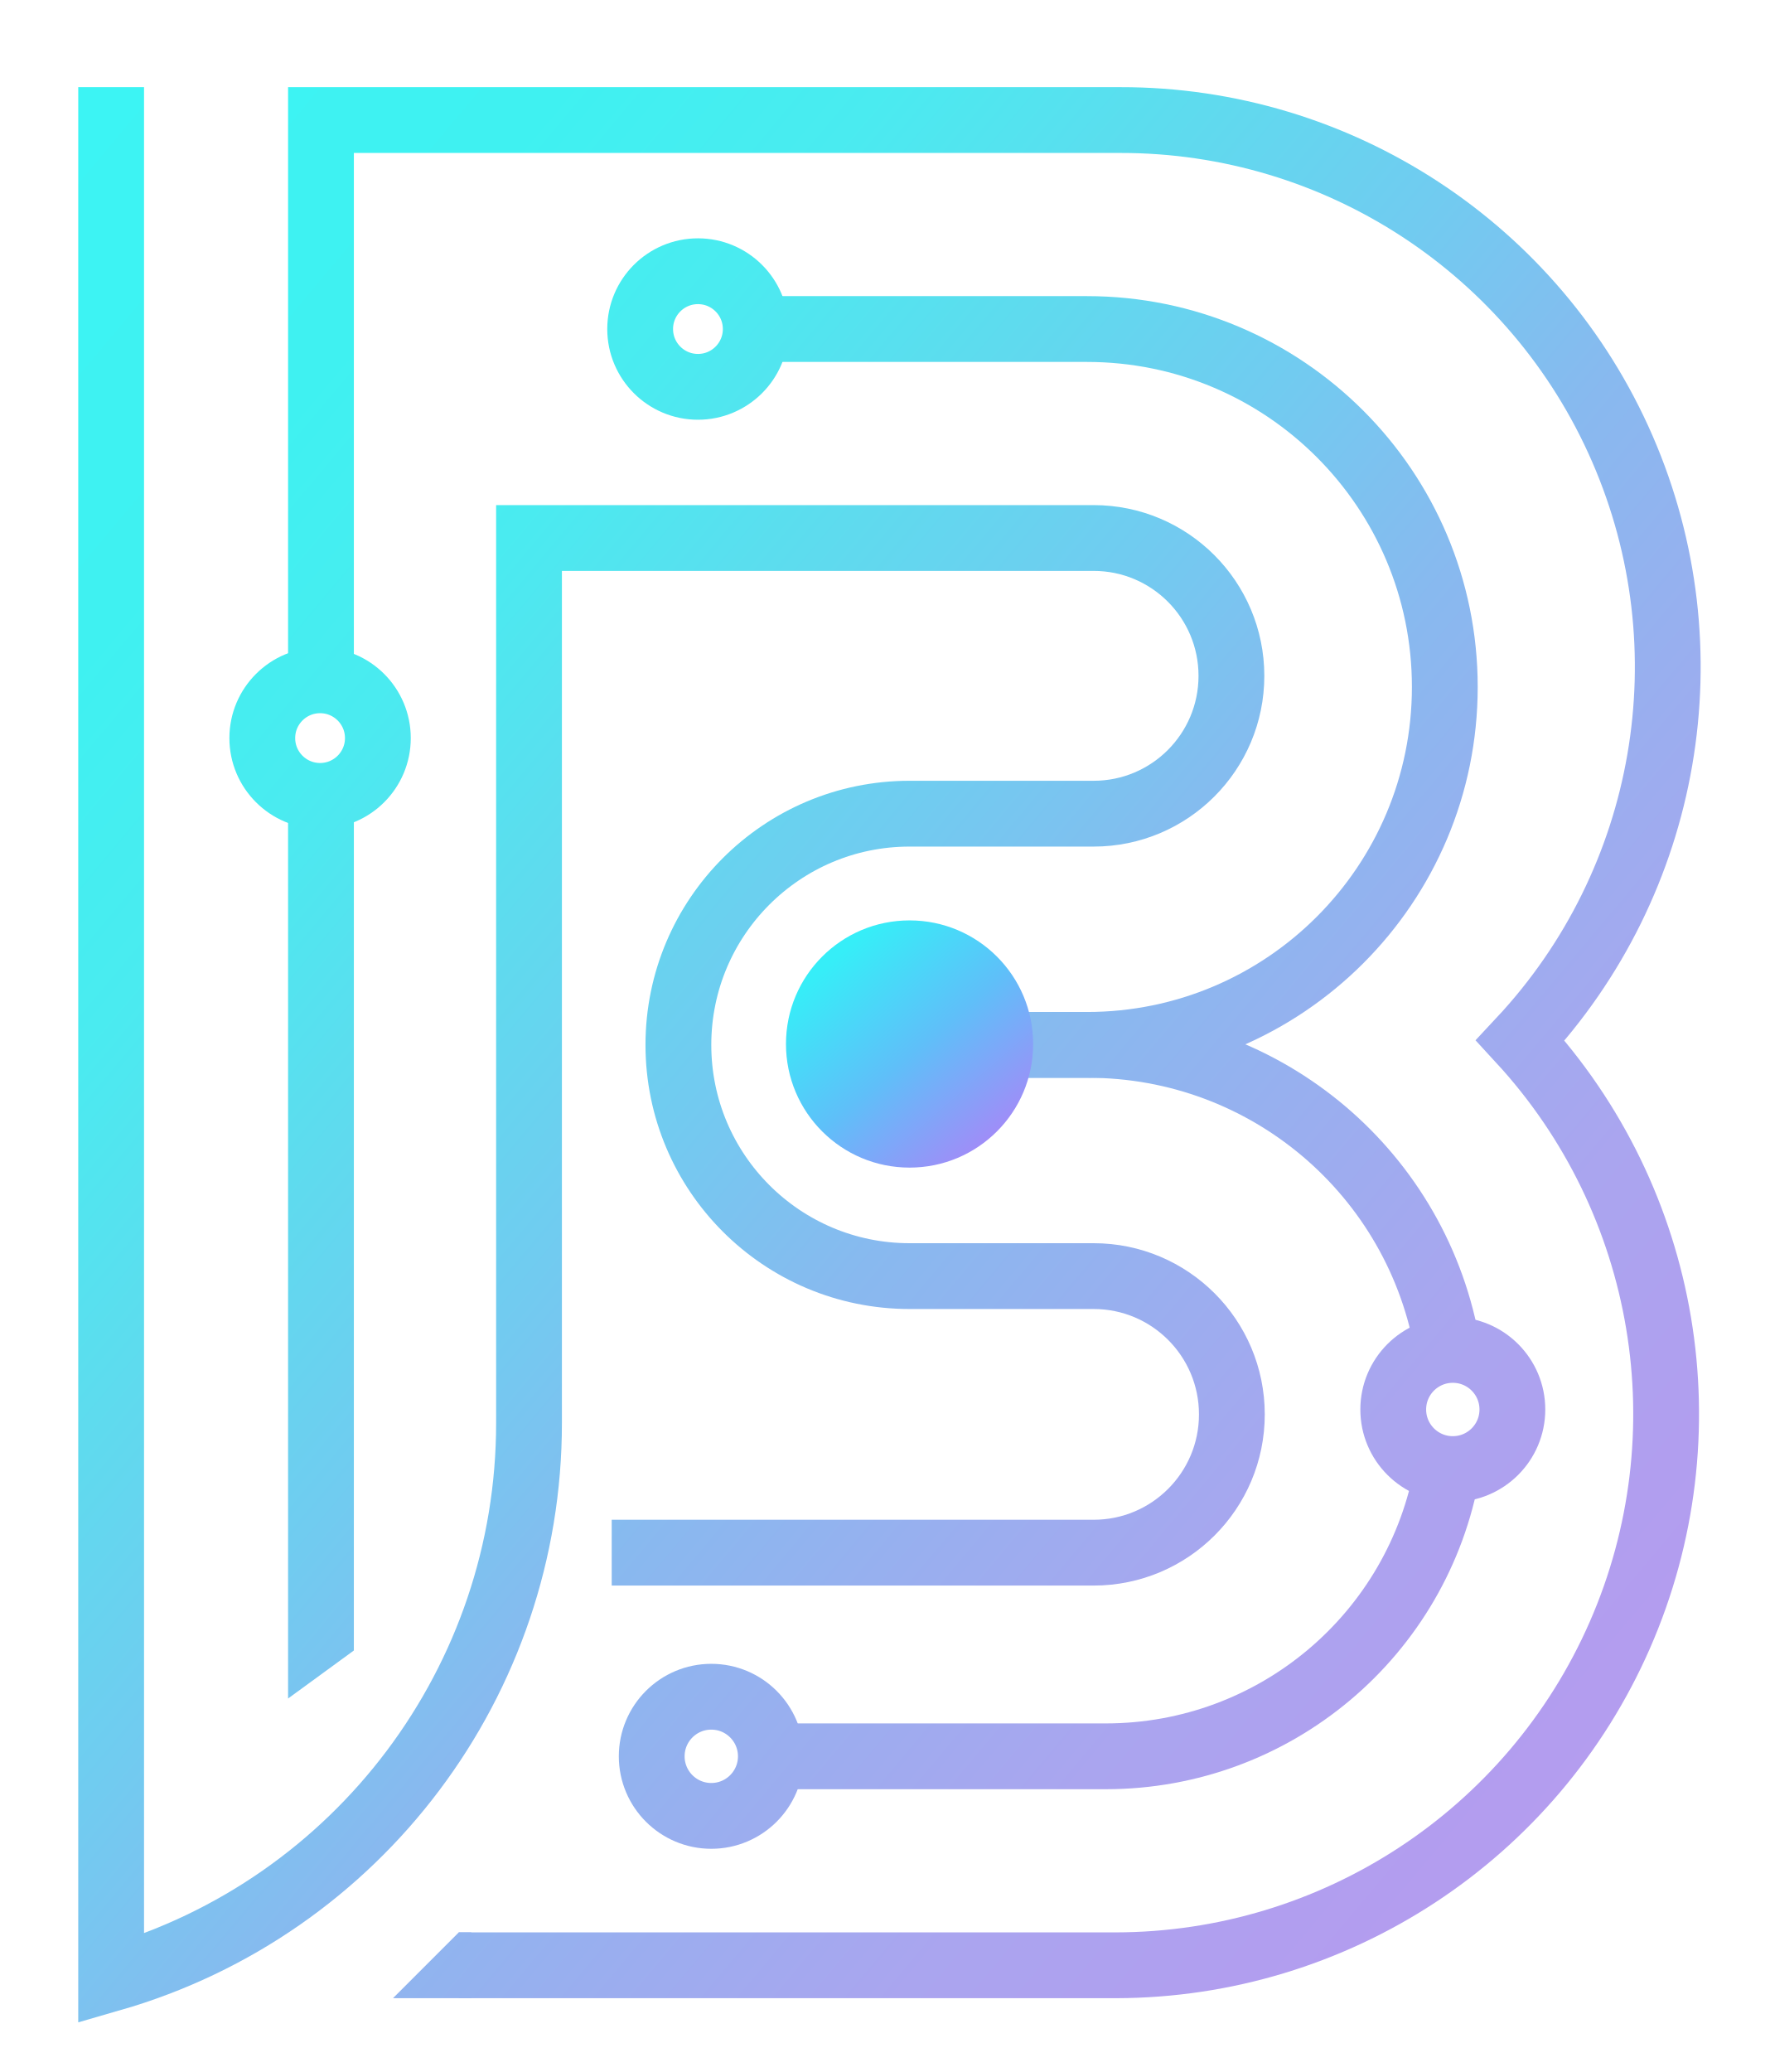
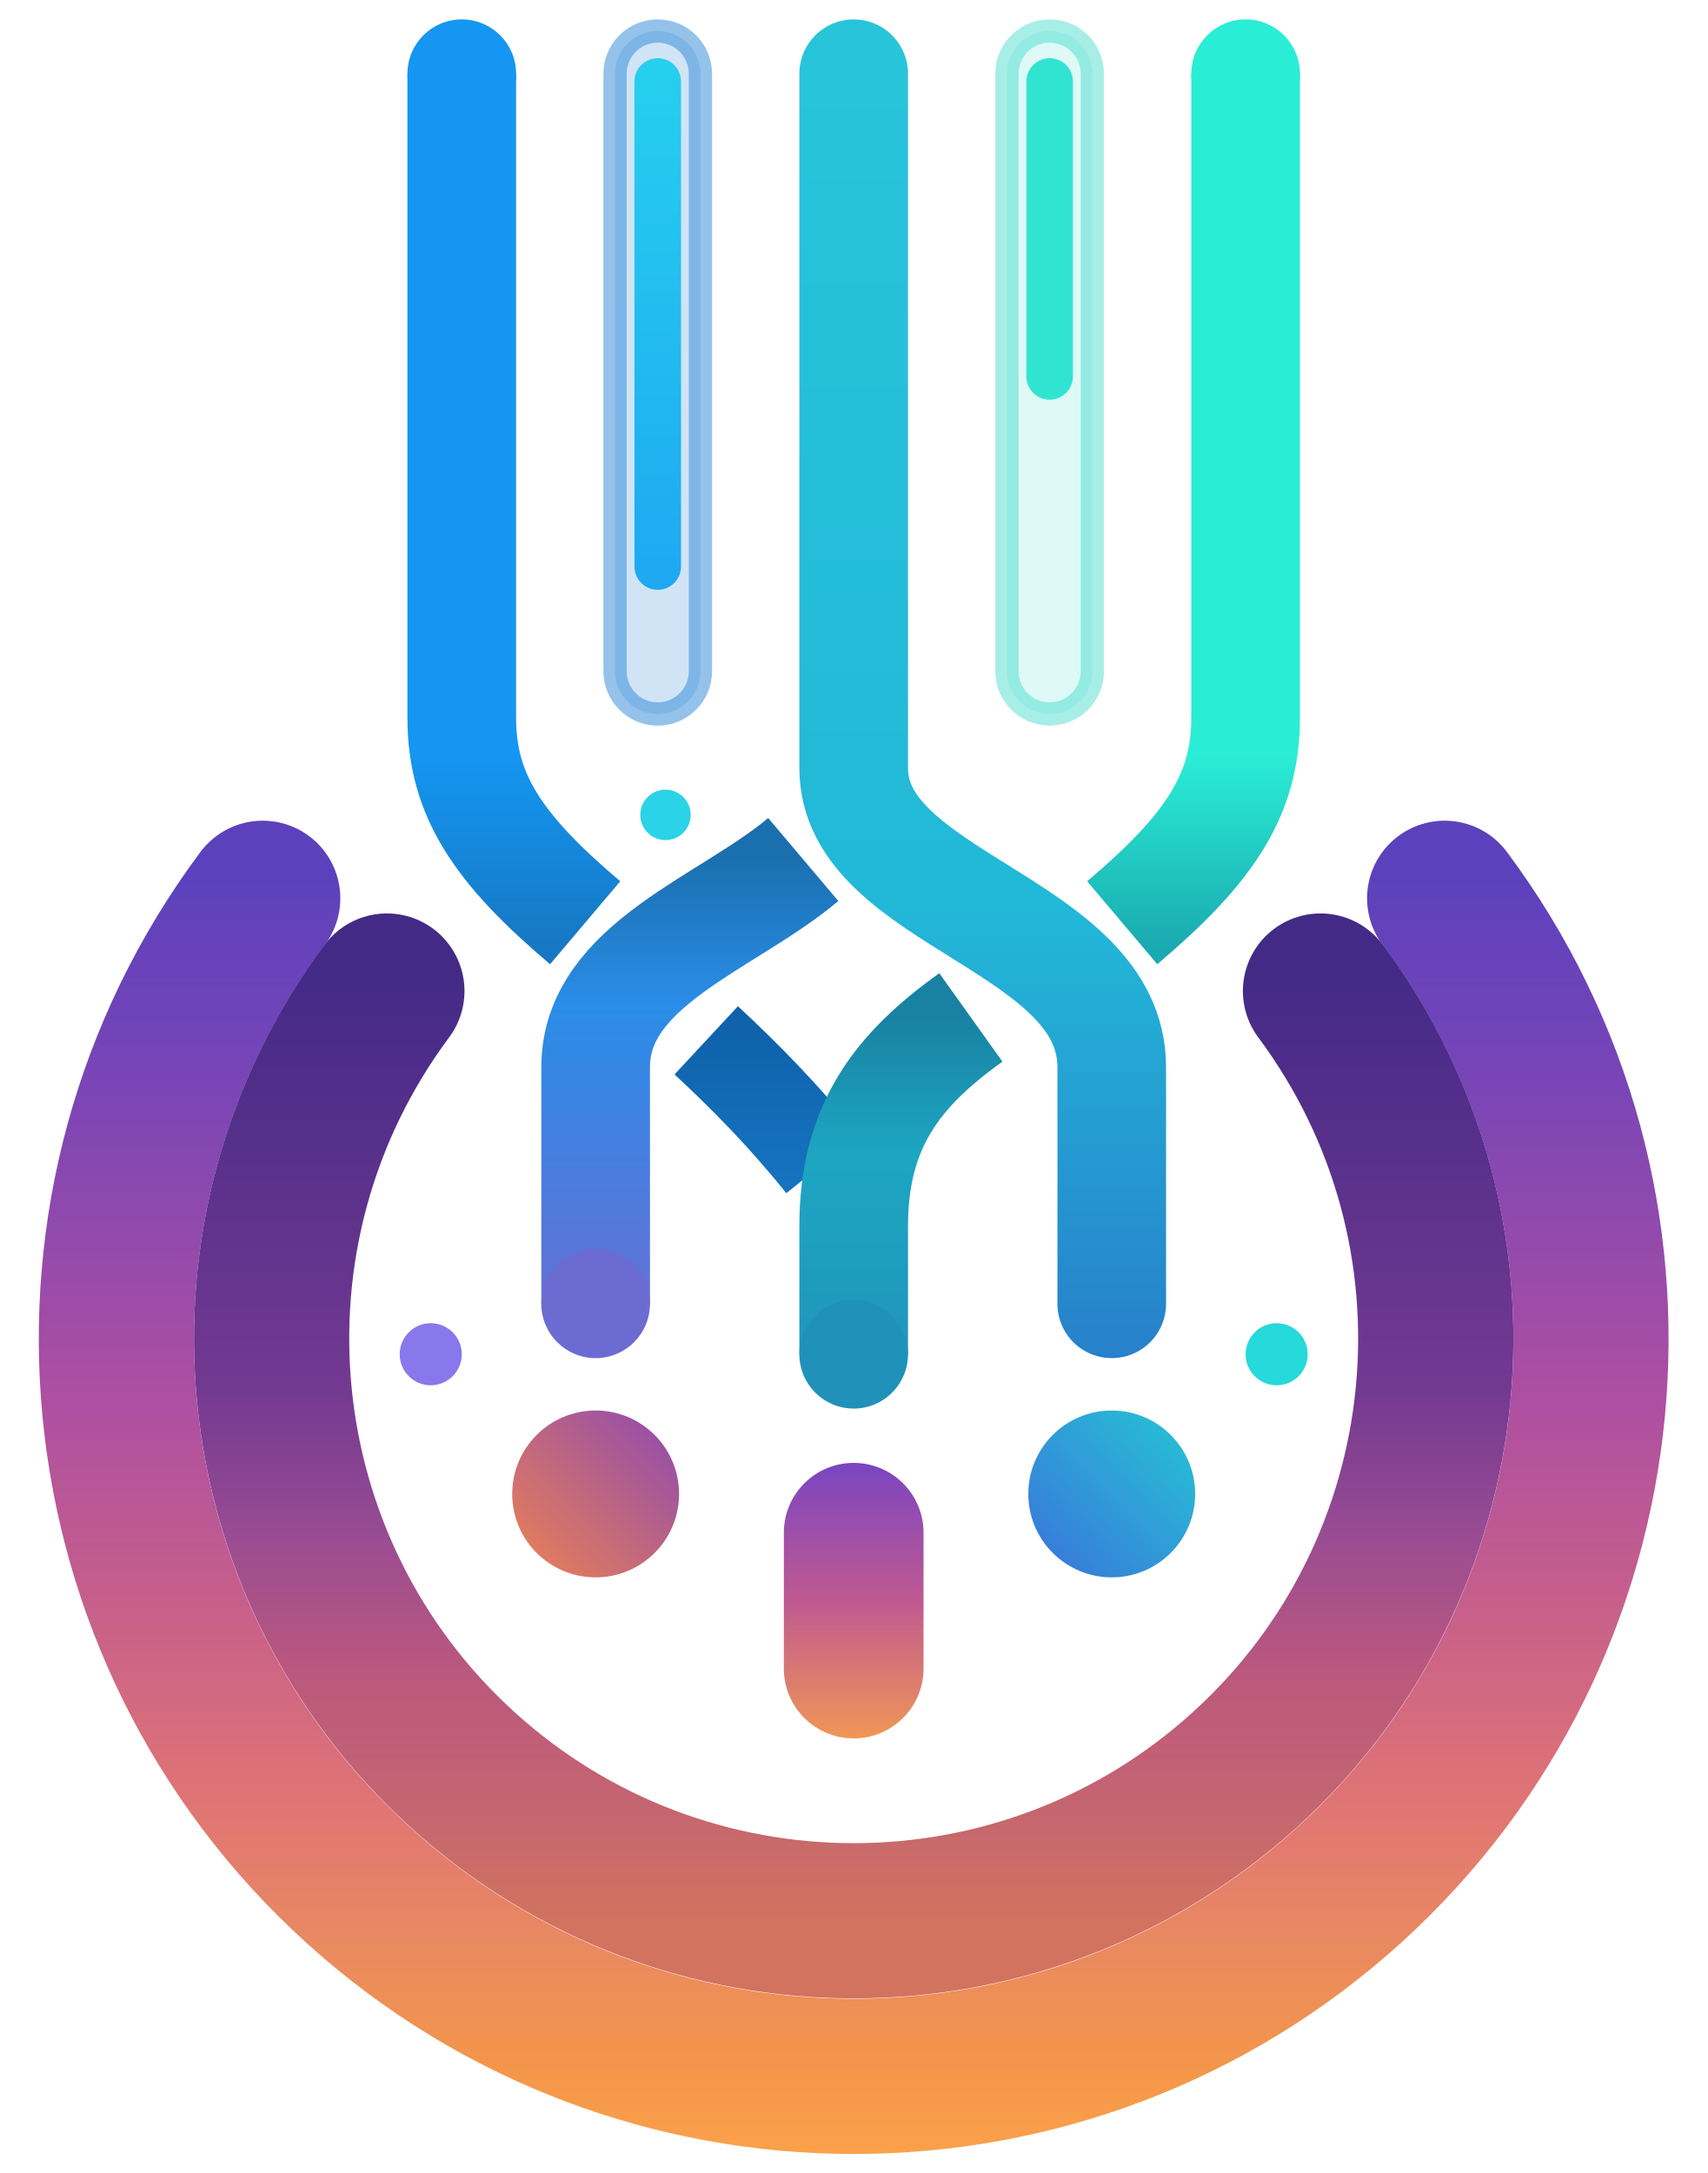
- <svg xmlns="http://www.w3.org/2000/svg" viewBox="0 0 199 233" width="199" height="233">
+ <svg xmlns="http://www.w3.org/2000/svg" viewBox="50 30 440 560" width="440" height="560">
  <defs>
-     <linearGradient id="trace" gradientUnits="userSpaceOnUse" x1="10" y1="8.4" x2="223.2" y2="187.3">
-       <stop offset="0" stop-color="#3cf4f4" />
-       <stop offset="0.15" stop-color="#3ff1f1" />
-       <stop offset="0.25" stop-color="#4aebf0" />
-       <stop offset="0.35" stop-color="#5edbee" />
-       <stop offset="0.45" stop-color="#71cbf0" />
-       <stop offset="0.55" stop-color="#88b9ef" />
-       <stop offset="0.65" stop-color="#9aaeef" />
-       <stop offset="0.75" stop-color="#aaa5ef" />
-       <stop offset="0.85" stop-color="#b19eef" />
-       <stop offset="1" stop-color="#b99aef" />
+     <linearGradient id="a" gradientUnits="userSpaceOnUse" x1="0" y1="225" x2="0" y2="275">
+       <stop offset="0" stop-color="#1496f2" />
+       <stop offset="1" stop-color="#1677c2" />
    </linearGradient>
-     <linearGradient id="core" x1="0.2" y1="0.15" x2="0.85" y2="0.9">
-       <stop offset="0" stop-color="#36eef8" />
-       <stop offset="0.5" stop-color="#5fbff9" />
-       <stop offset="1" stop-color="#a38af8" />
+     <linearGradient id="mid" gradientUnits="userSpaceOnUse" x1="0" y1="49" x2="0" y2="380">
+       <stop offset="0" stop-color="#28c4da" />
+       <stop offset="0.65" stop-color="#22b8d8" />
+       <stop offset="1" stop-color="#2780cb" />
+     </linearGradient>
+     <linearGradient id="e" gradientUnits="userSpaceOnUse" x1="0" y1="225" x2="0" y2="275">
+       <stop offset="0" stop-color="#2aedd5" />
+       <stop offset="1" stop-color="#1aa9b0" />
+     </linearGradient>
+     <linearGradient id="leg" gradientUnits="userSpaceOnUse" x1="0" y1="250" x2="0" y2="380">
+       <stop offset="0" stop-color="#1a6fae" />
+       <stop offset="0.3" stop-color="#2a8de8" />
+       <stop offset="1" stop-color="#6c6bd2" />
+     </linearGradient>
+     <linearGradient id="stem" gradientUnits="userSpaceOnUse" x1="0" y1="292" x2="0" y2="393">
+       <stop offset="0" stop-color="#1982a2" />
+       <stop offset="0.35" stop-color="#1da6c2" />
+       <stop offset="1" stop-color="#2091b8" />
+     </linearGradient>
+     <linearGradient id="arm" gradientUnits="userSpaceOnUse" x1="0" y1="295" x2="0" y2="335">
+       <stop offset="0" stop-color="#0f62ab" />
+       <stop offset="1" stop-color="#1673bf" />
+     </linearGradient>
+     <linearGradient id="bar-b" gradientUnits="userSpaceOnUse" x1="0" y1="45" x2="0" y2="182">
+       <stop offset="0" stop-color="#26d0ee" />
+       <stop offset="1" stop-color="#1ea8f2" />
+     </linearGradient>
+     <linearGradient id="ring" gradientUnits="userSpaceOnUse" x1="0" y1="255" x2="0" y2="585">
+       <stop offset="0" stop-color="#5c41bc" />
+       <stop offset="0.136" stop-color="#7444b8" />
+       <stop offset="0.409" stop-color="#ad4fa2" />
+       <stop offset="0.561" stop-color="#c55e8c" />
+       <stop offset="0.712" stop-color="#de7277" />
+       <stop offset="0.833" stop-color="#e98961" />
+       <stop offset="0.939" stop-color="#f49749" />
+       <stop offset="1" stop-color="#fba14b" />
+     </linearGradient>
+     <linearGradient id="ring-in" gradientUnits="userSpaceOnUse" x1="0" y1="280" x2="0" y2="525">
+       <stop offset="0" stop-color="#432a87" />
+       <stop offset="0.441" stop-color="#733991" />
+       <stop offset="0.596" stop-color="#994c92" />
+       <stop offset="0.739" stop-color="#bb587e" />
+       <stop offset="0.890" stop-color="#c6666f" />
+       <stop offset="1" stop-color="#d1735f" />
+     </linearGradient>
+     <linearGradient id="warm" x1="1" y1="0" x2="0" y2="1">
+       <stop offset="0" stop-color="#8c49b0" />
+       <stop offset="1" stop-color="#ee8253" />
+     </linearGradient>
+     <linearGradient id="cool" x1="1" y1="0" x2="0" y2="1">
+       <stop offset="0" stop-color="#25c6d4" />
+       <stop offset="1" stop-color="#3a72db" />
+     </linearGradient>
+     <linearGradient id="drop" x1="0" y1="0" x2="0" y2="1">
+       <stop offset="0" stop-color="#7a45c1" />
+       <stop offset="0.5" stop-color="#c05991" />
+       <stop offset="1" stop-color="#f09656" />
    </linearGradient>
  </defs>
-   <g fill="none" stroke="url(#trace)" stroke-width="7.4" stroke-linejoin="miter" stroke-miterlimit="4">
-     <path d="M12.5 9.8V222.5A65 65 0 0 0 59.5 160V60.5H123A15.5 15.5 0 0 1 123 91.5H102.3A26 26 0 0 0 102.3 143.5H123A15.55 15.55 0 0 1 123 174.6H68.8" />
-     <path d="M36.1 76.5V13.5H126A61.5 61.5 0 0 1 171 117A62 62 0 0 1 125.5 221H51.6" />
-     <path d="M85 37H122.25A40.25 40.25 0 0 1 122.25 117.5H108" />
-     <path d="M108 117.5H122.4A41 41 0 0 1 162.85 151.8" />
-     <path d="M162.8 165.2A39 39 0 0 1 124.4 197.5H86.7" />
-     <circle cx="36" cy="83" r="6.5" />
-     <circle cx="78.5" cy="37" r="6.5" />
-     <circle cx="163.4" cy="158.5" r="6.7" />
-     <circle cx="80" cy="197.5" r="6.7" />
+   <g fill="none" stroke-linecap="round">
+     <path d="M117.7 261.5A190 190 0 1 0 422.3 261.5" stroke="url(#ring)" stroke-width="40" />
+     <path d="M149.7 285.4A150 150 0 1 0 390.3 285.4" stroke="url(#ring-in)" stroke-width="40" />
+     <rect x="208.5" y="38" width="22" height="176" rx="11" fill="#2a86d6" fill-opacity="0.22" stroke="#2a86d6" stroke-opacity="0.5" stroke-width="6" />
+     <rect x="309.5" y="38" width="22" height="176" rx="11" fill="#2fd6c6" fill-opacity="0.16" stroke="#2fd6c6" stroke-opacity="0.42" stroke-width="6" />
+     <path d="M219.5 51V176" stroke="url(#bar-b)" stroke-width="12" />
+     <path d="M320.5 51V127" stroke="#31e4d2" stroke-width="12" />
  </g>
-   <g fill="url(#trace)">
-     <path d="M32.4 89.5H39.8V185.6L32.4 191Z" />
-     <path d="M51.6 217.3H53V224.7H44.2Z" />
+   <g fill="none" stroke-width="28">
+     <path d="M169 49V215C169 234.7 178.1 248.6 200.8 267.8" stroke="url(#a)" />
+     <path d="M371 49V215C371 234.7 361.9 248.6 339.2 267.8" stroke="url(#e)" />
+     <path d="M257 251.5C237.6 267.9 203.5 278.5 203.5 305V366" stroke="url(#leg)" />
+     <path d="M270 49V228C270 262 336.5 268 336.5 305V366" stroke="url(#mid)" stroke-linecap="round" />
+     <path d="M232 298.1C242 307.4 252 317.5 262 330" stroke="url(#arm)" stroke-width="24" />
+     <path d="M300.2 292.2C281.3 305.7 270 320.2 270 346V379" stroke="url(#stem)" />
  </g>
-   <circle cx="102.3" cy="117.4" r="13.9" fill="url(#core)" />
+   <circle cx="169" cy="49" r="14" fill="#1496f2" />
+   <circle cx="371" cy="49" r="14" fill="#2aedd5" />
+   <circle cx="203.5" cy="366" r="14" fill="#6c6bd2" />
+   <circle cx="270" cy="379" r="14" fill="#2091b8" />
+   <circle cx="221.5" cy="240" r="6.5" fill="#2ad3e7" />
+   <circle cx="161" cy="379" r="8" fill="#8878eb" />
+   <circle cx="379" cy="379" r="8" fill="#26d9da" />
+   <circle cx="203.5" cy="415" r="21.5" fill="url(#warm)" />
+   <circle cx="336.5" cy="415" r="21.5" fill="url(#cool)" />
+   <rect x="252" y="407" width="36" height="71" rx="18" fill="url(#drop)" />
</svg>
